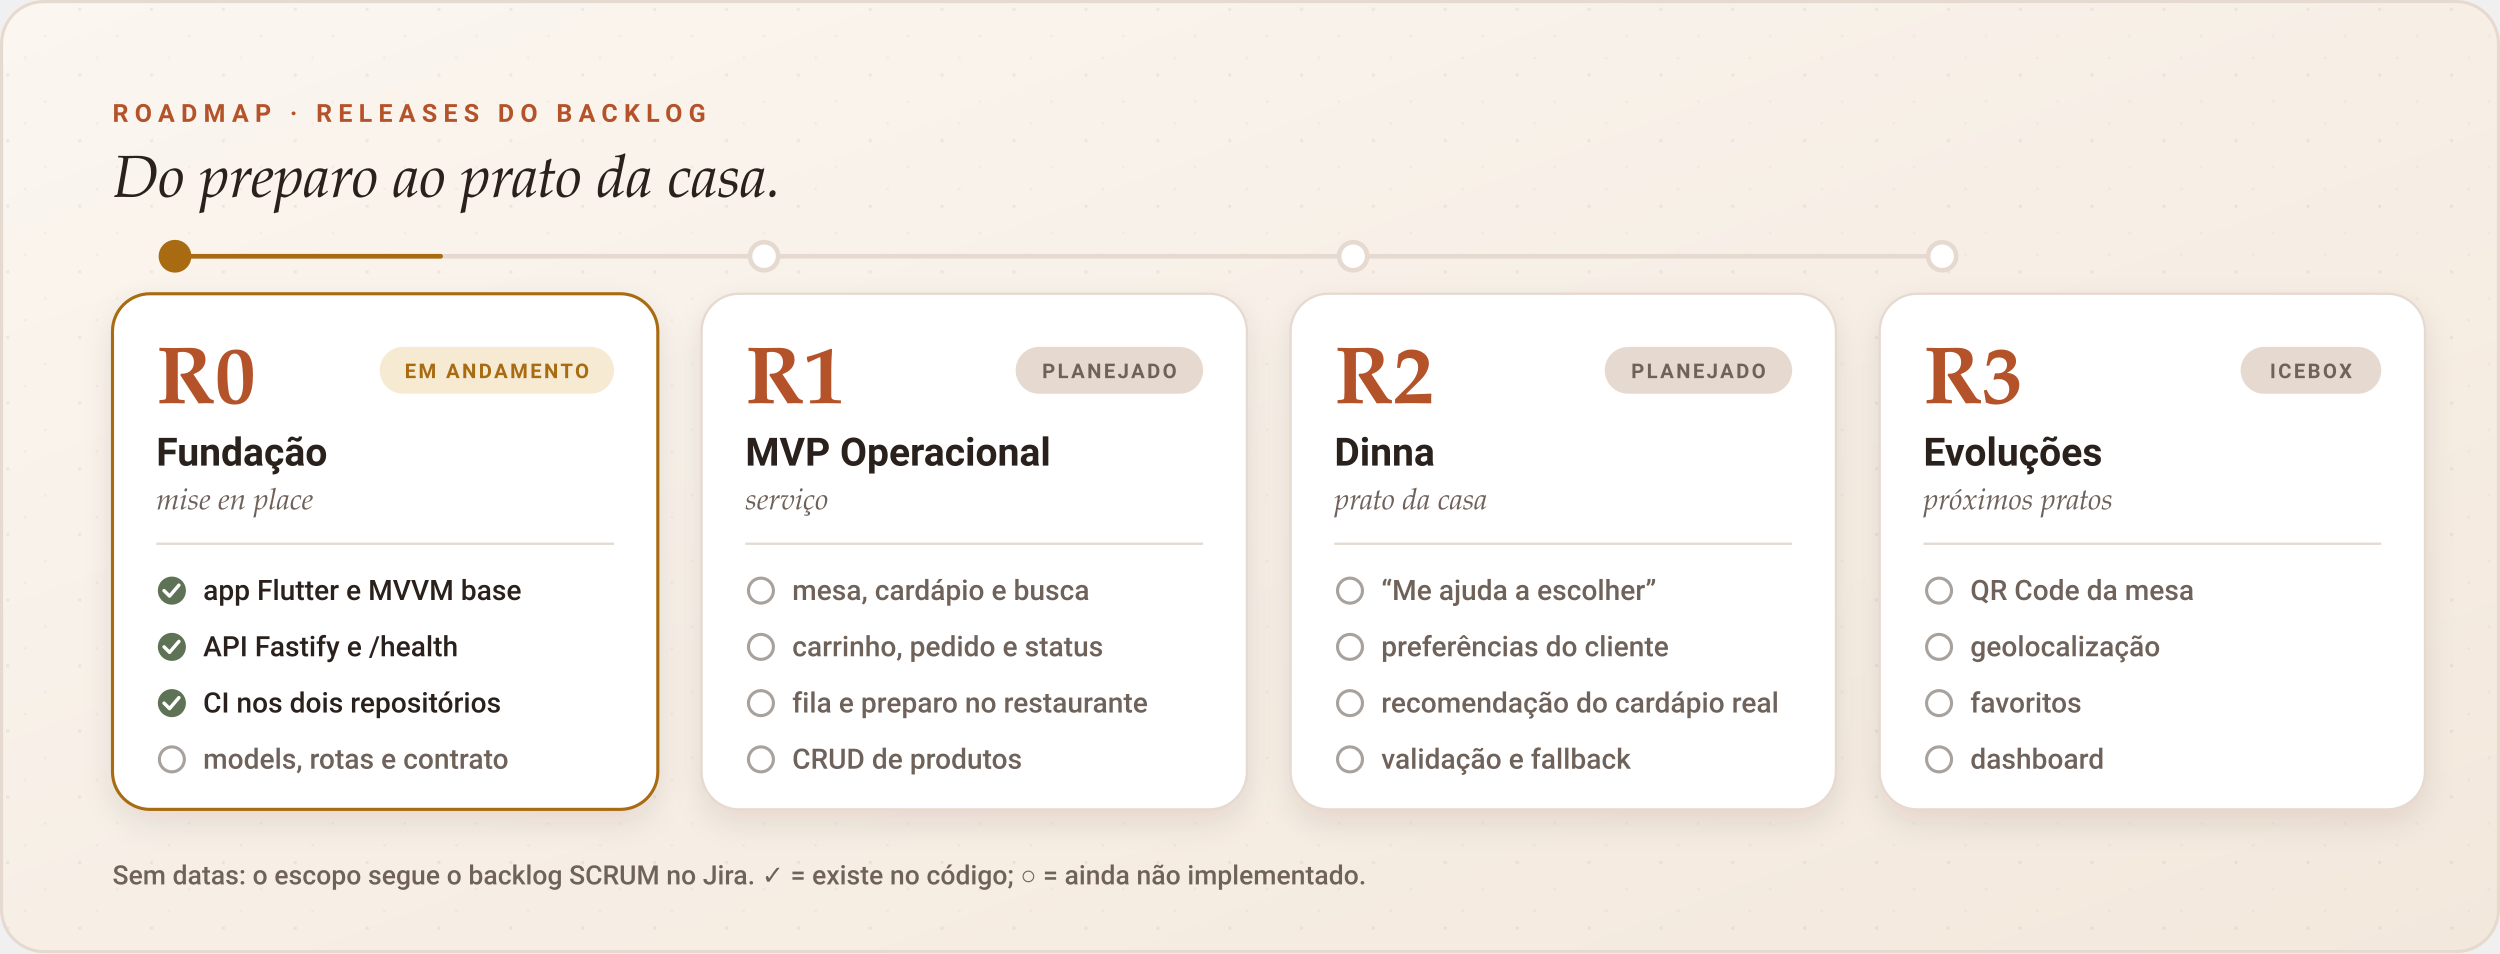
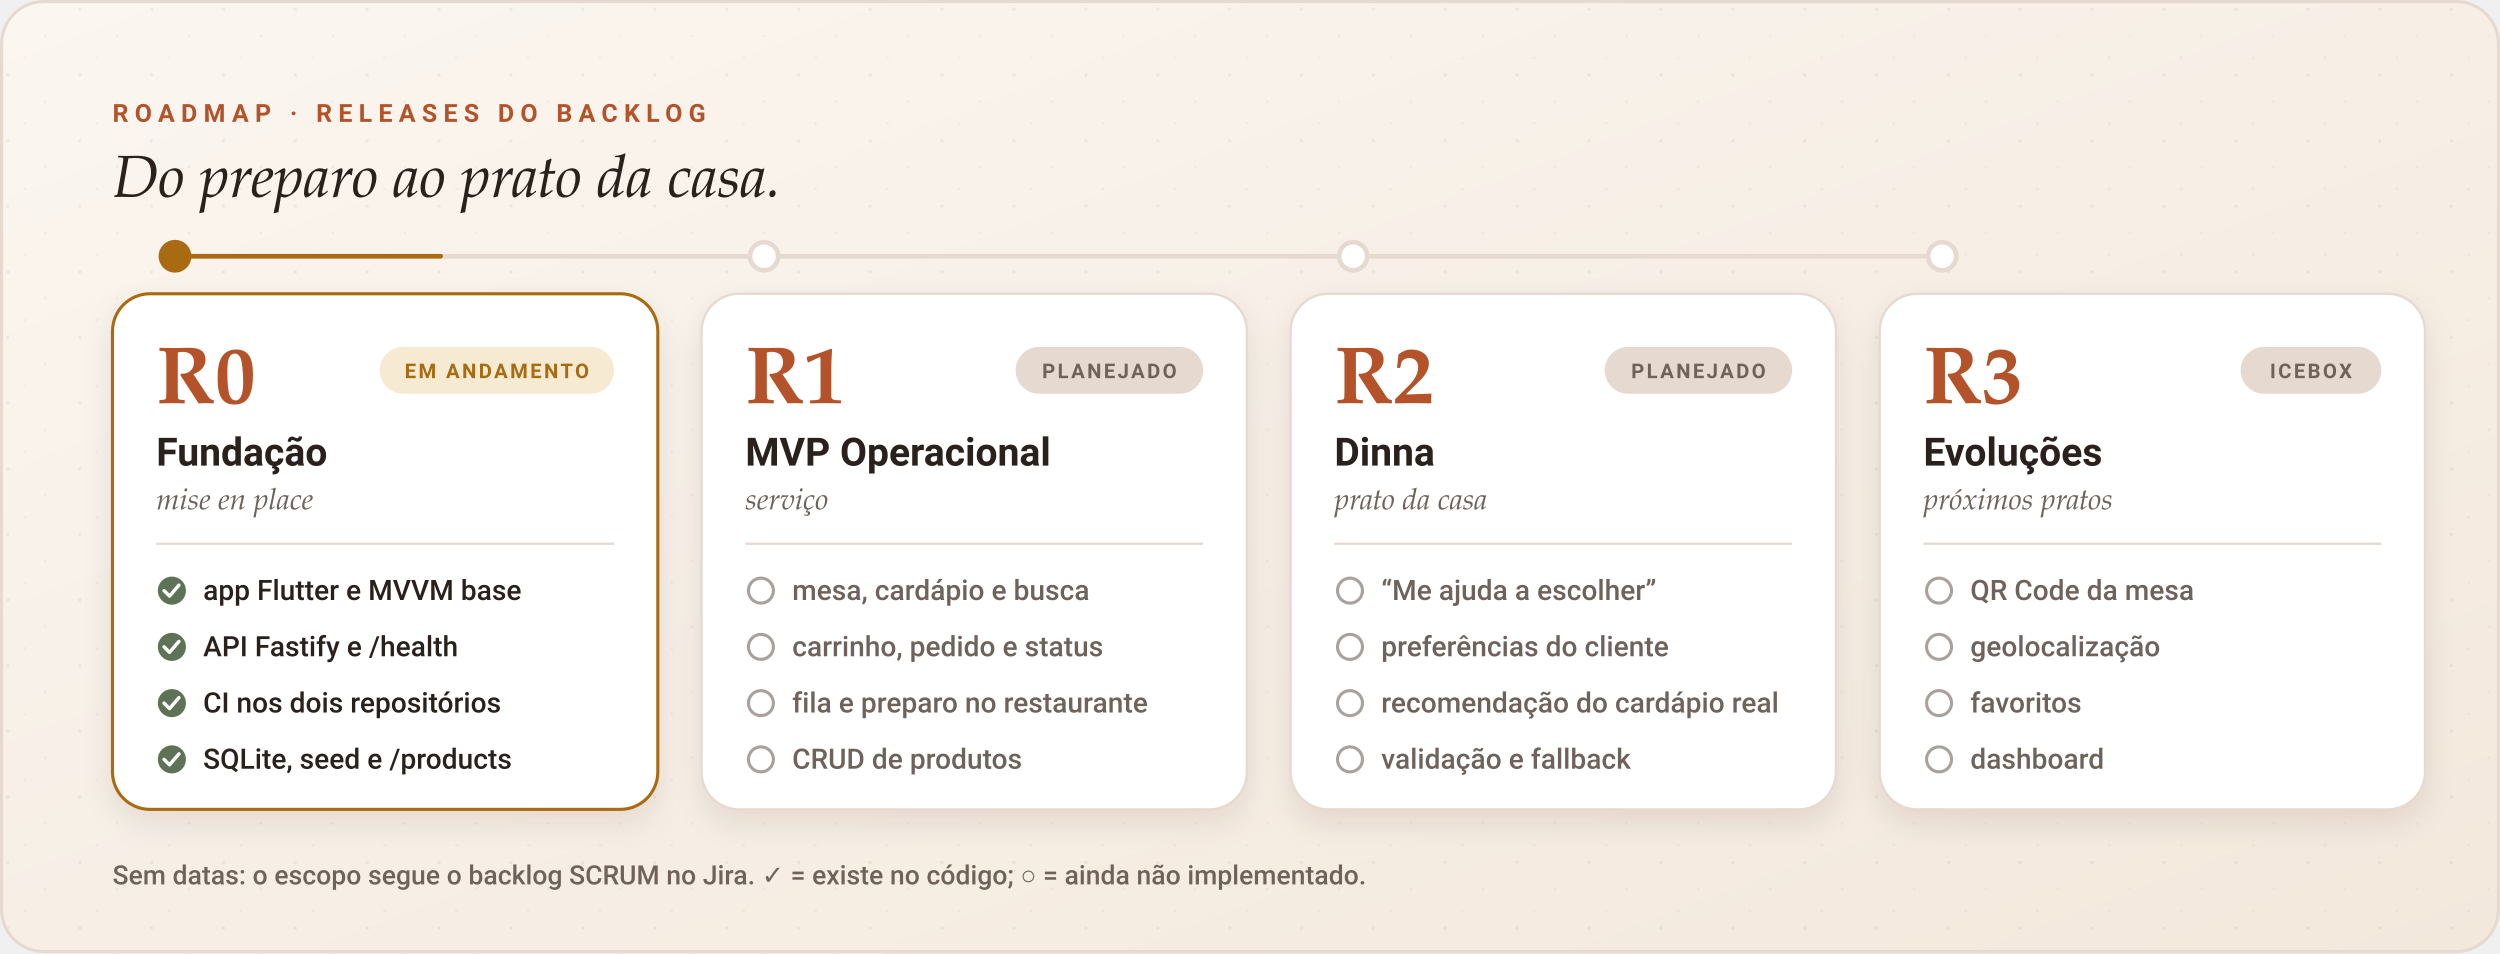
<svg xmlns="http://www.w3.org/2000/svg" width="1600" height="610" viewBox="0 0 1600 610" role="img" aria-labelledby="title desc">
  <defs>
    <linearGradient id="bg" x1="0" y1="0" x2="1" y2="1">
      <stop stop-color="#FBF6F0" />
      <stop offset="1" stop-color="#F3E8DC" />
    </linearGradient>
    <pattern id="dots" width="46" height="42" patternUnits="userSpaceOnUse">
      <circle cx="5" cy="6" r="1.1" fill="#2A211C" opacity="0.06" />
      <circle cx="29" cy="23" r="0.9" fill="#2A211C" opacity="0.042" />
      <circle cx="16" cy="37" r="0.8" fill="#2A211C" opacity="0.048" />
    </pattern>
    <filter id="sh" x="-30%" y="-30%" width="160%" height="180%">
      <feDropShadow dx="0" dy="8" stdDeviation="10" flood-color="#2A211C" flood-opacity=".10" />
    </filter>
    <marker id="ar" viewBox="0 0 10 10" refX="8" refY="5" markerWidth="8" markerHeight="8" orient="auto">
      <path d="M0 0 L10 5 L0 10z" fill="#B4532A" />
    </marker>
    <clipPath id="frame">
      <rect width="1600" height="610" rx="28" />
    </clipPath>
  </defs>
  <g clip-path="url(#frame)">
    <rect width="1600" height="610" fill="url(#bg)" />
    <rect width="1600" height="610" fill="url(#dots)" />
  </g>
  <rect x="1" y="1" width="1598" height="608" rx="27" fill="none" stroke="#E6DAD0" stroke-width="2" />
  <text x="72" y="78" font-family="'Avenir Next', Avenir, 'Helvetica Neue', 'Segoe UI', Roboto, Arial, sans-serif" font-size="16" font-weight="700" letter-spacing="4" fill="#B4532A">ROADMAP  ·  RELEASES DO BACKLOG</text>
  <text x="72" y="126" font-family="'Iowan Old Style', Charter, 'Palatino Linotype', Georgia, serif" font-size="38" font-style="italic" fill="#2A211C">Do preparo ao prato da casa.</text>
  <path d="M112 164 H1243" stroke="#E6DAD0" stroke-width="3" stroke-linecap="round" />
  <path d="M112 164 H282" stroke="#A86B12" stroke-width="3" stroke-linecap="round" />
  <circle cx="112" cy="164" r="9" fill="#A86B12" stroke="#A86B12" stroke-width="3" />
  <rect x="72" y="188" width="349" height="330" rx="24" fill="#FFFFFF" filter="url(#sh)" />
  <rect x="72" y="188" width="349" height="330" rx="24" fill="none" stroke="#A86B12" stroke-width="2" />
  <text x="100" y="258" font-family="'Iowan Old Style', Charter, 'Palatino Linotype', Georgia, serif" font-size="52" font-weight="700" fill="#B4532A">R0</text>
  <text x="100" y="298" font-family="'Avenir Next', Avenir, 'Helvetica Neue', 'Segoe UI', Roboto, Arial, sans-serif" font-size="25" font-weight="700" fill="#2A211C">Fundação</text>
  <text x="100" y="326" font-family="'Iowan Old Style', Charter, 'Palatino Linotype', Georgia, serif" font-size="19" font-style="italic" fill="#6F625A">mise en place</text>
  <rect x="243" y="222" width="150" height="30" rx="15" fill="#F6EAD2" />
  <text x="318.0" y="242" text-anchor="middle" font-family="'Avenir Next', Avenir, 'Helvetica Neue', 'Segoe UI', Roboto, Arial, sans-serif" font-size="13" font-weight="700" letter-spacing="1.5" fill="#A86B12">EM ANDAMENTO</text>
  <path d="M100 348 H393" stroke="#E6DAD0" stroke-width="1.5" />
  <circle cx="110" cy="378" r="9" fill="#5E7355" />
  <path d="M105 378 l3.5 3.5 l6 -7" stroke="#FFFFFF" stroke-width="2.2" fill="none" stroke-linecap="round" stroke-linejoin="round" />
  <text x="130" y="384" font-family="'Avenir Next', Avenir, 'Helvetica Neue', 'Segoe UI', Roboto, Arial, sans-serif" font-size="18" font-weight="500" fill="#2A211C">app Flutter e MVVM base</text>
  <circle cx="110" cy="414" r="9" fill="#5E7355" />
  <path d="M105 414 l3.5 3.5 l6 -7" stroke="#FFFFFF" stroke-width="2.2" fill="none" stroke-linecap="round" stroke-linejoin="round" />
  <text x="130" y="420" font-family="'Avenir Next', Avenir, 'Helvetica Neue', 'Segoe UI', Roboto, Arial, sans-serif" font-size="18" font-weight="500" fill="#2A211C">API Fastify e /health</text>
  <circle cx="110" cy="450" r="9" fill="#5E7355" />
  <path d="M105 450 l3.5 3.5 l6 -7" stroke="#FFFFFF" stroke-width="2.2" fill="none" stroke-linecap="round" stroke-linejoin="round" />
  <text x="130" y="456" font-family="'Avenir Next', Avenir, 'Helvetica Neue', 'Segoe UI', Roboto, Arial, sans-serif" font-size="18" font-weight="500" fill="#2A211C">CI nos dois repositórios</text>
-   <circle cx="110" cy="486" r="8" fill="none" stroke="#6F625A" stroke-opacity=".6" stroke-width="2" />
-   <text x="130" y="492" font-family="'Avenir Next', Avenir, 'Helvetica Neue', 'Segoe UI', Roboto, Arial, sans-serif" font-size="18" font-weight="500" fill="#6F625A">models, rotas e contrato</text>
+   <circle cx="110" cy="486" r="9" fill="#5E7355" />
+   <path d="M105 486 l3.5 3.5 l6 -7" stroke="#FFFFFF" stroke-width="2.2" fill="none" stroke-linecap="round" stroke-linejoin="round" />
+   <text x="130" y="492" font-family="'Avenir Next', Avenir, 'Helvetica Neue', 'Segoe UI', Roboto, Arial, sans-serif" font-size="18" font-weight="500" fill="#2A211C">SQLite, seed e /products</text>
  <circle cx="489" cy="164" r="9" fill="#FFFFFF" stroke="#E6DAD0" stroke-width="3" />
  <rect x="449" y="188" width="349" height="330" rx="24" fill="#FFFFFF" filter="url(#sh)" />
  <rect x="449" y="188" width="349" height="330" rx="24" fill="none" stroke="#E6DAD0" stroke-width="1.5" />
  <text x="477" y="258" font-family="'Iowan Old Style', Charter, 'Palatino Linotype', Georgia, serif" font-size="52" font-weight="700" fill="#B4532A">R1</text>
  <text x="477" y="298" font-family="'Avenir Next', Avenir, 'Helvetica Neue', 'Segoe UI', Roboto, Arial, sans-serif" font-size="25" font-weight="700" fill="#2A211C">MVP Operacional</text>
  <text x="477" y="326" font-family="'Iowan Old Style', Charter, 'Palatino Linotype', Georgia, serif" font-size="19" font-style="italic" fill="#6F625A">serviço</text>
  <rect x="650" y="222" width="120" height="30" rx="15" fill="#E6DAD0" />
  <text x="710.0" y="242" text-anchor="middle" font-family="'Avenir Next', Avenir, 'Helvetica Neue', 'Segoe UI', Roboto, Arial, sans-serif" font-size="13" font-weight="700" letter-spacing="1.5" fill="#6F625A">PLANEJADO</text>
  <path d="M477 348 H770" stroke="#E6DAD0" stroke-width="1.5" />
  <circle cx="487" cy="378" r="8" fill="none" stroke="#6F625A" stroke-opacity=".6" stroke-width="2" />
  <text x="507" y="384" font-family="'Avenir Next', Avenir, 'Helvetica Neue', 'Segoe UI', Roboto, Arial, sans-serif" font-size="18" font-weight="500" fill="#6F625A">mesa, cardápio e busca</text>
  <circle cx="487" cy="414" r="8" fill="none" stroke="#6F625A" stroke-opacity=".6" stroke-width="2" />
  <text x="507" y="420" font-family="'Avenir Next', Avenir, 'Helvetica Neue', 'Segoe UI', Roboto, Arial, sans-serif" font-size="18" font-weight="500" fill="#6F625A">carrinho, pedido e status</text>
  <circle cx="487" cy="450" r="8" fill="none" stroke="#6F625A" stroke-opacity=".6" stroke-width="2" />
  <text x="507" y="456" font-family="'Avenir Next', Avenir, 'Helvetica Neue', 'Segoe UI', Roboto, Arial, sans-serif" font-size="18" font-weight="500" fill="#6F625A">fila e preparo no restaurante</text>
  <circle cx="487" cy="486" r="8" fill="none" stroke="#6F625A" stroke-opacity=".6" stroke-width="2" />
  <text x="507" y="492" font-family="'Avenir Next', Avenir, 'Helvetica Neue', 'Segoe UI', Roboto, Arial, sans-serif" font-size="18" font-weight="500" fill="#6F625A">CRUD de produtos</text>
  <circle cx="866" cy="164" r="9" fill="#FFFFFF" stroke="#E6DAD0" stroke-width="3" />
  <rect x="826" y="188" width="349" height="330" rx="24" fill="#FFFFFF" filter="url(#sh)" />
  <rect x="826" y="188" width="349" height="330" rx="24" fill="none" stroke="#E6DAD0" stroke-width="1.5" />
  <text x="854" y="258" font-family="'Iowan Old Style', Charter, 'Palatino Linotype', Georgia, serif" font-size="52" font-weight="700" fill="#B4532A">R2</text>
  <text x="854" y="298" font-family="'Avenir Next', Avenir, 'Helvetica Neue', 'Segoe UI', Roboto, Arial, sans-serif" font-size="25" font-weight="700" fill="#2A211C">Dinna</text>
  <text x="854" y="326" font-family="'Iowan Old Style', Charter, 'Palatino Linotype', Georgia, serif" font-size="19" font-style="italic" fill="#6F625A">prato da casa</text>
  <rect x="1027" y="222" width="120" height="30" rx="15" fill="#E6DAD0" />
  <text x="1087.0" y="242" text-anchor="middle" font-family="'Avenir Next', Avenir, 'Helvetica Neue', 'Segoe UI', Roboto, Arial, sans-serif" font-size="13" font-weight="700" letter-spacing="1.5" fill="#6F625A">PLANEJADO</text>
  <path d="M854 348 H1147" stroke="#E6DAD0" stroke-width="1.5" />
  <circle cx="864" cy="378" r="8" fill="none" stroke="#6F625A" stroke-opacity=".6" stroke-width="2" />
  <text x="884" y="384" font-family="'Avenir Next', Avenir, 'Helvetica Neue', 'Segoe UI', Roboto, Arial, sans-serif" font-size="18" font-weight="500" fill="#6F625A">“Me ajuda a escolher”</text>
  <circle cx="864" cy="414" r="8" fill="none" stroke="#6F625A" stroke-opacity=".6" stroke-width="2" />
  <text x="884" y="420" font-family="'Avenir Next', Avenir, 'Helvetica Neue', 'Segoe UI', Roboto, Arial, sans-serif" font-size="18" font-weight="500" fill="#6F625A">preferências do cliente</text>
  <circle cx="864" cy="450" r="8" fill="none" stroke="#6F625A" stroke-opacity=".6" stroke-width="2" />
  <text x="884" y="456" font-family="'Avenir Next', Avenir, 'Helvetica Neue', 'Segoe UI', Roboto, Arial, sans-serif" font-size="18" font-weight="500" fill="#6F625A">recomendação do cardápio real</text>
  <circle cx="864" cy="486" r="8" fill="none" stroke="#6F625A" stroke-opacity=".6" stroke-width="2" />
  <text x="884" y="492" font-family="'Avenir Next', Avenir, 'Helvetica Neue', 'Segoe UI', Roboto, Arial, sans-serif" font-size="18" font-weight="500" fill="#6F625A">validação e fallback</text>
  <circle cx="1243" cy="164" r="9" fill="#FFFFFF" stroke="#E6DAD0" stroke-width="3" />
  <rect x="1203" y="188" width="349" height="330" rx="24" fill="#FFFFFF" filter="url(#sh)" />
  <rect x="1203" y="188" width="349" height="330" rx="24" fill="none" stroke="#E6DAD0" stroke-width="1.5" />
  <text x="1231" y="258" font-family="'Iowan Old Style', Charter, 'Palatino Linotype', Georgia, serif" font-size="52" font-weight="700" fill="#B4532A">R3</text>
  <text x="1231" y="298" font-family="'Avenir Next', Avenir, 'Helvetica Neue', 'Segoe UI', Roboto, Arial, sans-serif" font-size="25" font-weight="700" fill="#2A211C">Evoluções</text>
  <text x="1231" y="326" font-family="'Iowan Old Style', Charter, 'Palatino Linotype', Georgia, serif" font-size="19" font-style="italic" fill="#6F625A">próximos pratos</text>
  <rect x="1434" y="222" width="90" height="30" rx="15" fill="#E6DAD0" />
  <text x="1479.0" y="242" text-anchor="middle" font-family="'Avenir Next', Avenir, 'Helvetica Neue', 'Segoe UI', Roboto, Arial, sans-serif" font-size="13" font-weight="700" letter-spacing="1.5" fill="#6F625A">ICEBOX</text>
  <path d="M1231 348 H1524" stroke="#E6DAD0" stroke-width="1.5" />
  <circle cx="1241" cy="378" r="8" fill="none" stroke="#6F625A" stroke-opacity=".6" stroke-width="2" />
  <text x="1261" y="384" font-family="'Avenir Next', Avenir, 'Helvetica Neue', 'Segoe UI', Roboto, Arial, sans-serif" font-size="18" font-weight="500" fill="#6F625A">QR Code da mesa</text>
  <circle cx="1241" cy="414" r="8" fill="none" stroke="#6F625A" stroke-opacity=".6" stroke-width="2" />
  <text x="1261" y="420" font-family="'Avenir Next', Avenir, 'Helvetica Neue', 'Segoe UI', Roboto, Arial, sans-serif" font-size="18" font-weight="500" fill="#6F625A">geolocalização</text>
  <circle cx="1241" cy="450" r="8" fill="none" stroke="#6F625A" stroke-opacity=".6" stroke-width="2" />
  <text x="1261" y="456" font-family="'Avenir Next', Avenir, 'Helvetica Neue', 'Segoe UI', Roboto, Arial, sans-serif" font-size="18" font-weight="500" fill="#6F625A">favoritos</text>
  <circle cx="1241" cy="486" r="8" fill="none" stroke="#6F625A" stroke-opacity=".6" stroke-width="2" />
  <text x="1261" y="492" font-family="'Avenir Next', Avenir, 'Helvetica Neue', 'Segoe UI', Roboto, Arial, sans-serif" font-size="18" font-weight="500" fill="#6F625A">dashboard</text>
  <text x="72" y="566" font-family="'Avenir Next', Avenir, 'Helvetica Neue', 'Segoe UI', Roboto, Arial, sans-serif" font-size="17" font-weight="500" fill="#6F625A">Sem datas: o escopo segue o backlog SCRUM no Jira. ✓ = existe no código; ○ = ainda não implementado.</text>
</svg>
